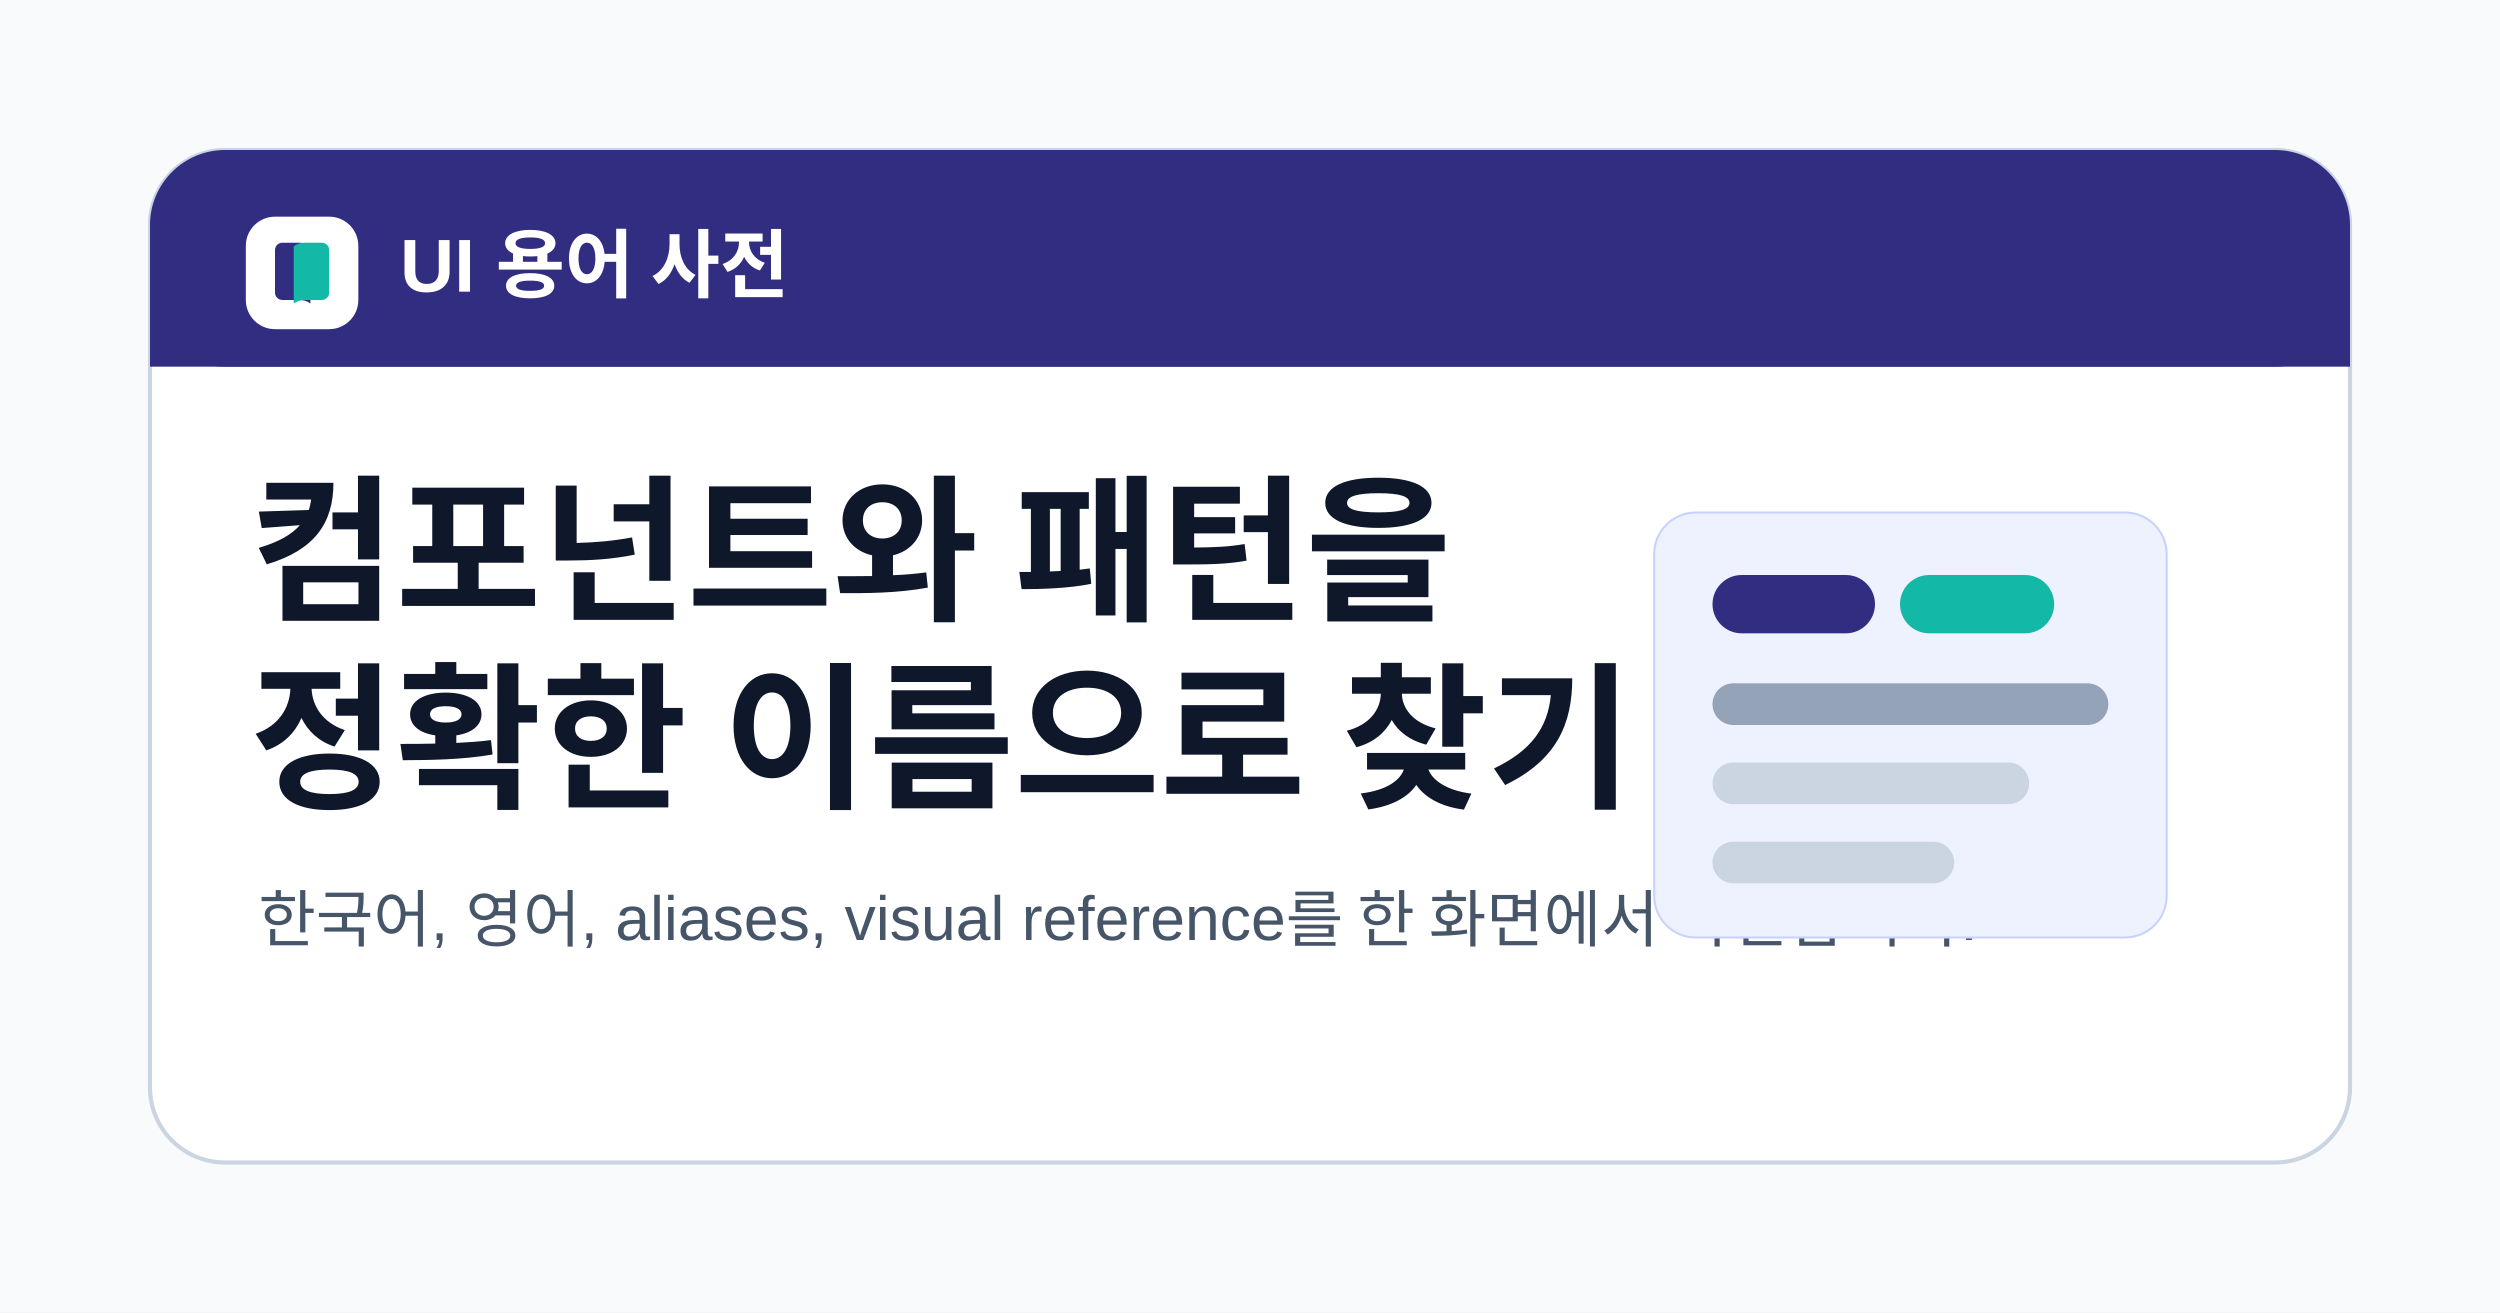
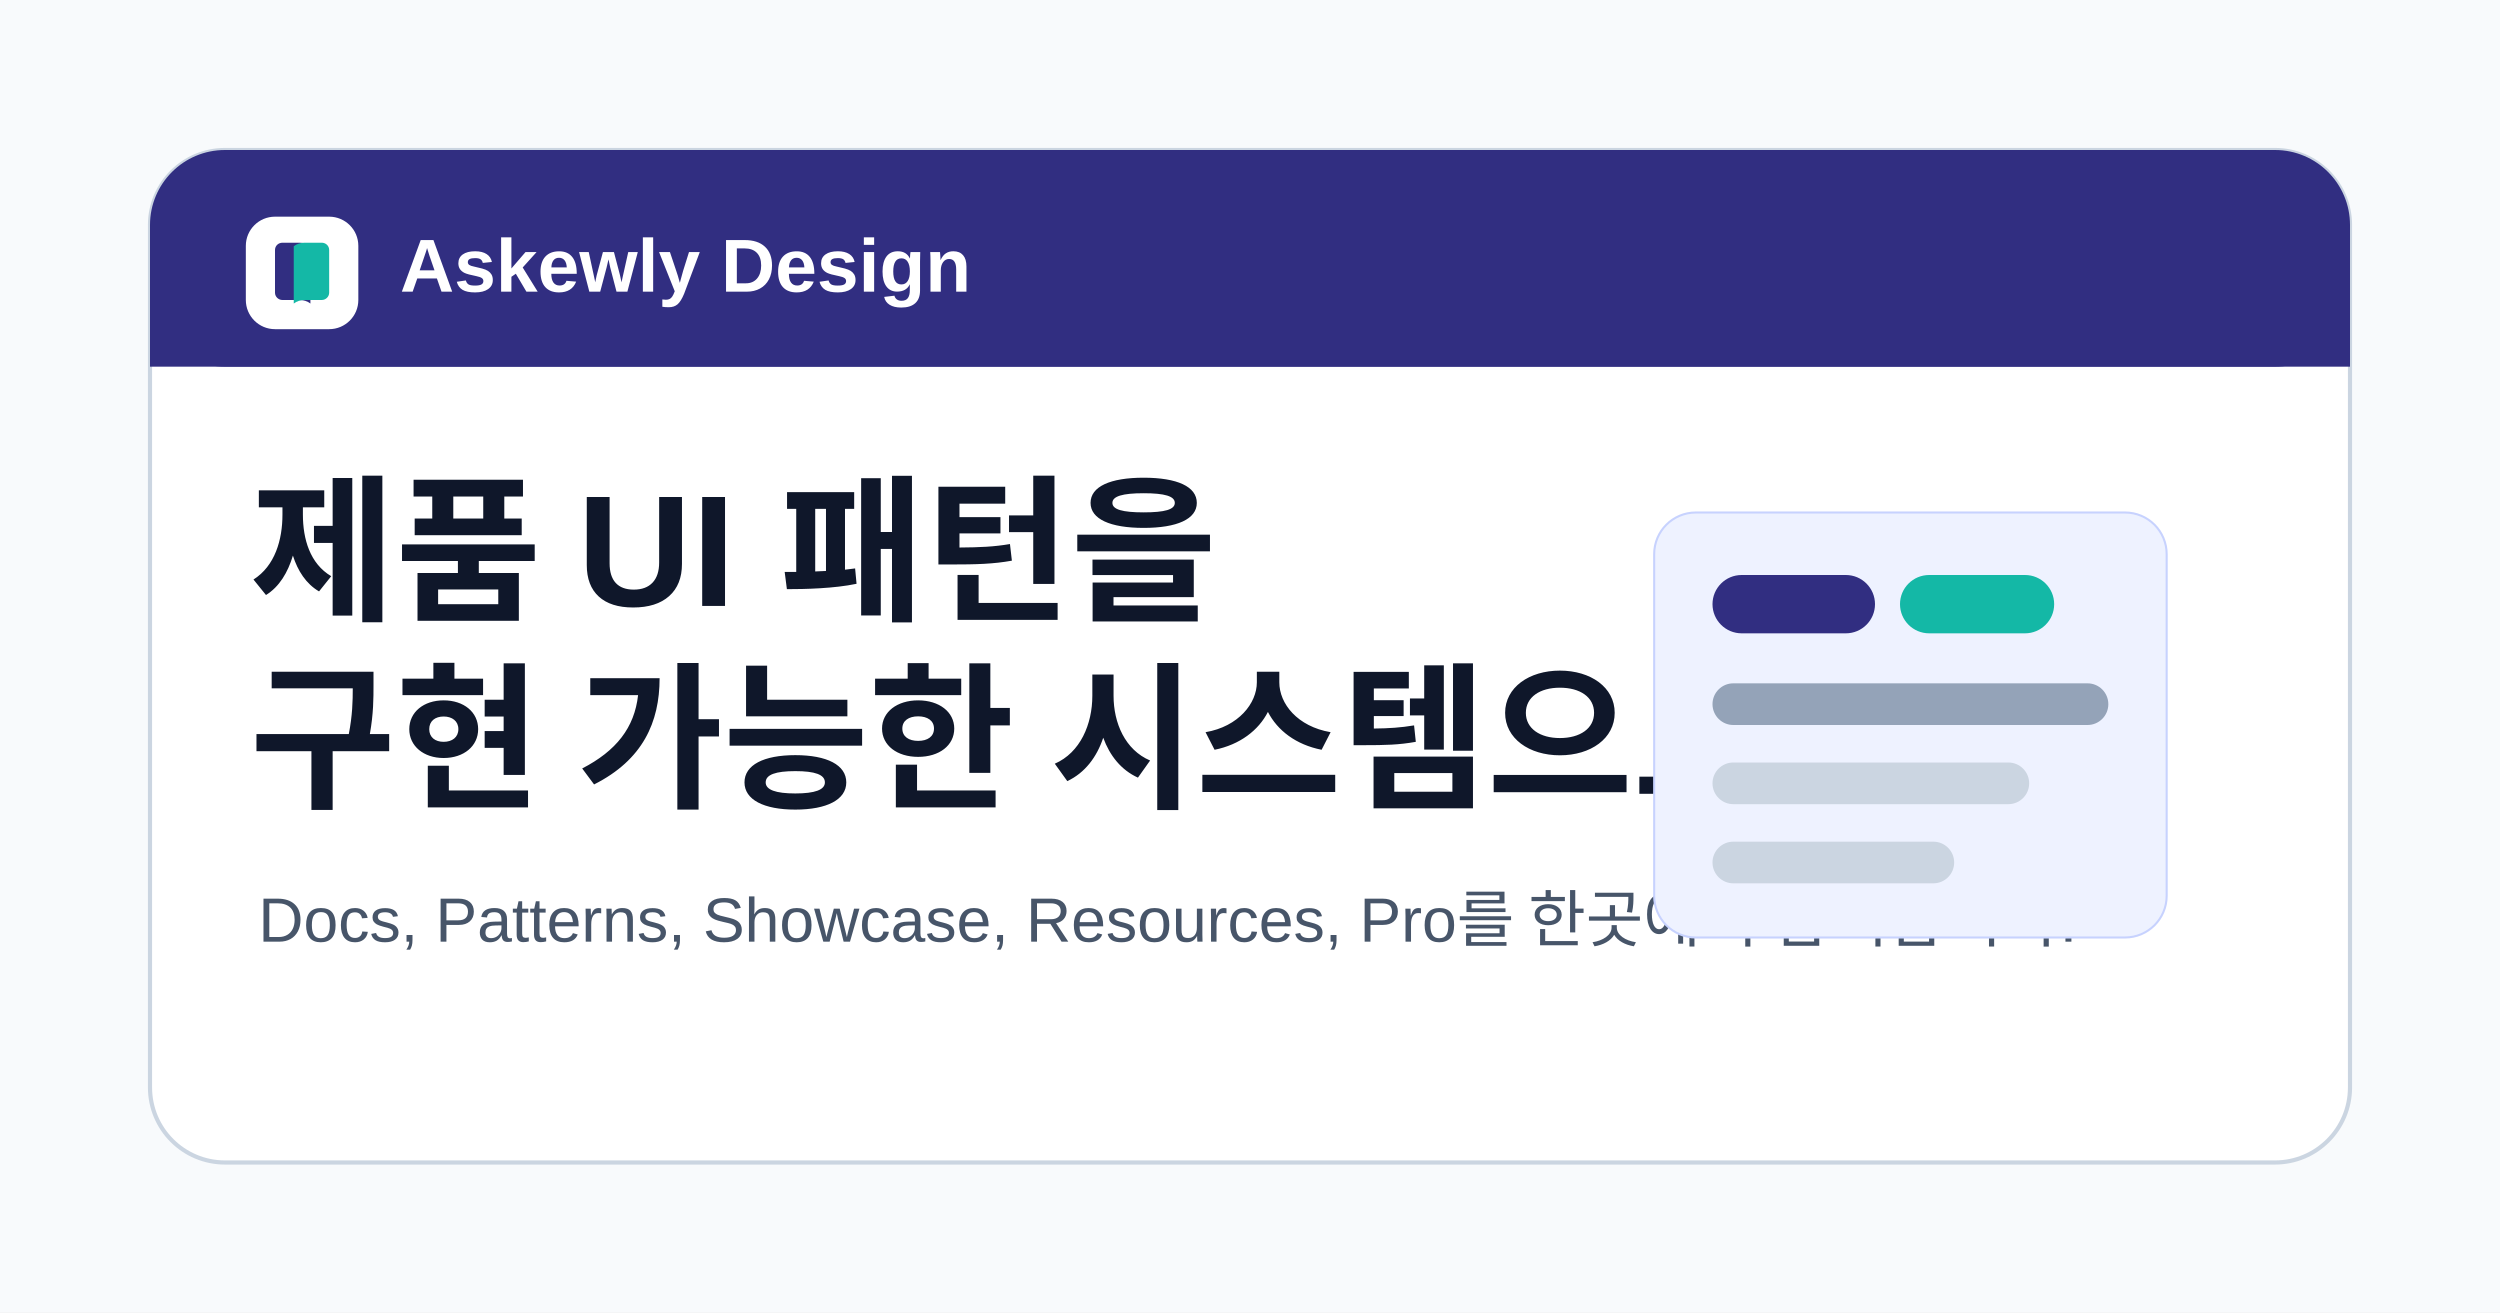
<svg xmlns="http://www.w3.org/2000/svg" width="1200" height="630" viewBox="0 0 1200 630" role="img" aria-labelledby="title desc">
  <rect width="1200" height="630" fill="#f8fafc" />
  <rect x="72" y="72" width="1056" height="486" rx="36" fill="#ffffff" stroke="#cbd5e1" stroke-width="2" />
  <rect x="72" y="72" width="1056" height="104" rx="36" fill="#312e81" />
  <path d="M72 140h1056v36H72z" fill="#312e81" />
  <g transform="translate(118 104)">
    <rect width="54" height="54" rx="14" fill="#ffffff" />
    <path d="M14 16c0-2 1.6-3.5 3.6-3.5h8.2c2 0 3.8.6 5.2 1.7v27.5c-1.4-1.1-3.2-1.7-5.2-1.7h-8.2c-2 0-3.6-1.6-3.6-3.5V16Z" fill="#312e81" />
    <path d="M40 16c0-2-1.6-3.5-3.6-3.5h-8.2c-2 0-3.8.6-5.2 1.7v27.5c1.4-1.1 3.2-1.7 5.2-1.7h8.2c2 0 3.6-1.6 3.6-3.5V16Z" fill="#14b8a6" />
  </g>
-   <text x="192" y="140" fill="#ffffff" font-family="Arial, 'Noto Sans KR', sans-serif" font-size="36" font-weight="700">UI 용어 사전</text>
-   <text x="120" y="292" fill="#0f172a" font-family="Arial, 'Noto Sans KR', sans-serif" font-size="76" font-weight="800">컴포넌트와 패턴을</text>
-   <text x="120" y="382" fill="#0f172a" font-family="Arial, 'Noto Sans KR', sans-serif" font-size="76" font-weight="800">정확한 이름으로 찾기</text>
-   <text x="124" y="452" fill="#475569" font-family="Arial, 'Noto Sans KR', sans-serif" font-size="30">한국어, 영어, aliases, visual reference를 한 화면에서 확인합니다.</text>
+   <text x="192" y="140" fill="#ffffff" font-family="Arial, 'Noto Sans KR', sans-serif" font-size="36" font-weight="700">Askewly Design</text>
+   <text x="120" y="292" fill="#0f172a" font-family="Arial, 'Noto Sans KR', sans-serif" font-size="76" font-weight="800">제품 UI 패턴을</text>
+   <text x="120" y="382" fill="#0f172a" font-family="Arial, 'Noto Sans KR', sans-serif" font-size="76" font-weight="800">구현 가능한 시스템으로</text>
+   <text x="124" y="452" fill="#475569" font-family="Arial, 'Noto Sans KR', sans-serif" font-size="30">Docs, Patterns, Showcase, Resources, Pro를 한곳에서 탐색합니다.</text>
  <g transform="translate(794 246)">
    <rect width="246" height="204" rx="20" fill="#eef2ff" stroke="#c7d2fe" />
    <rect x="28" y="30" width="78" height="28" rx="14" fill="#312e81" />
    <rect x="118" y="30" width="74" height="28" rx="14" fill="#14b8a6" />
    <rect x="28" y="82" width="190" height="20" rx="10" fill="#94a3b8" />
    <rect x="28" y="120" width="152" height="20" rx="10" fill="#cbd5e1" />
    <rect x="28" y="158" width="116" height="20" rx="10" fill="#cbd5e1" />
  </g>
</svg>
